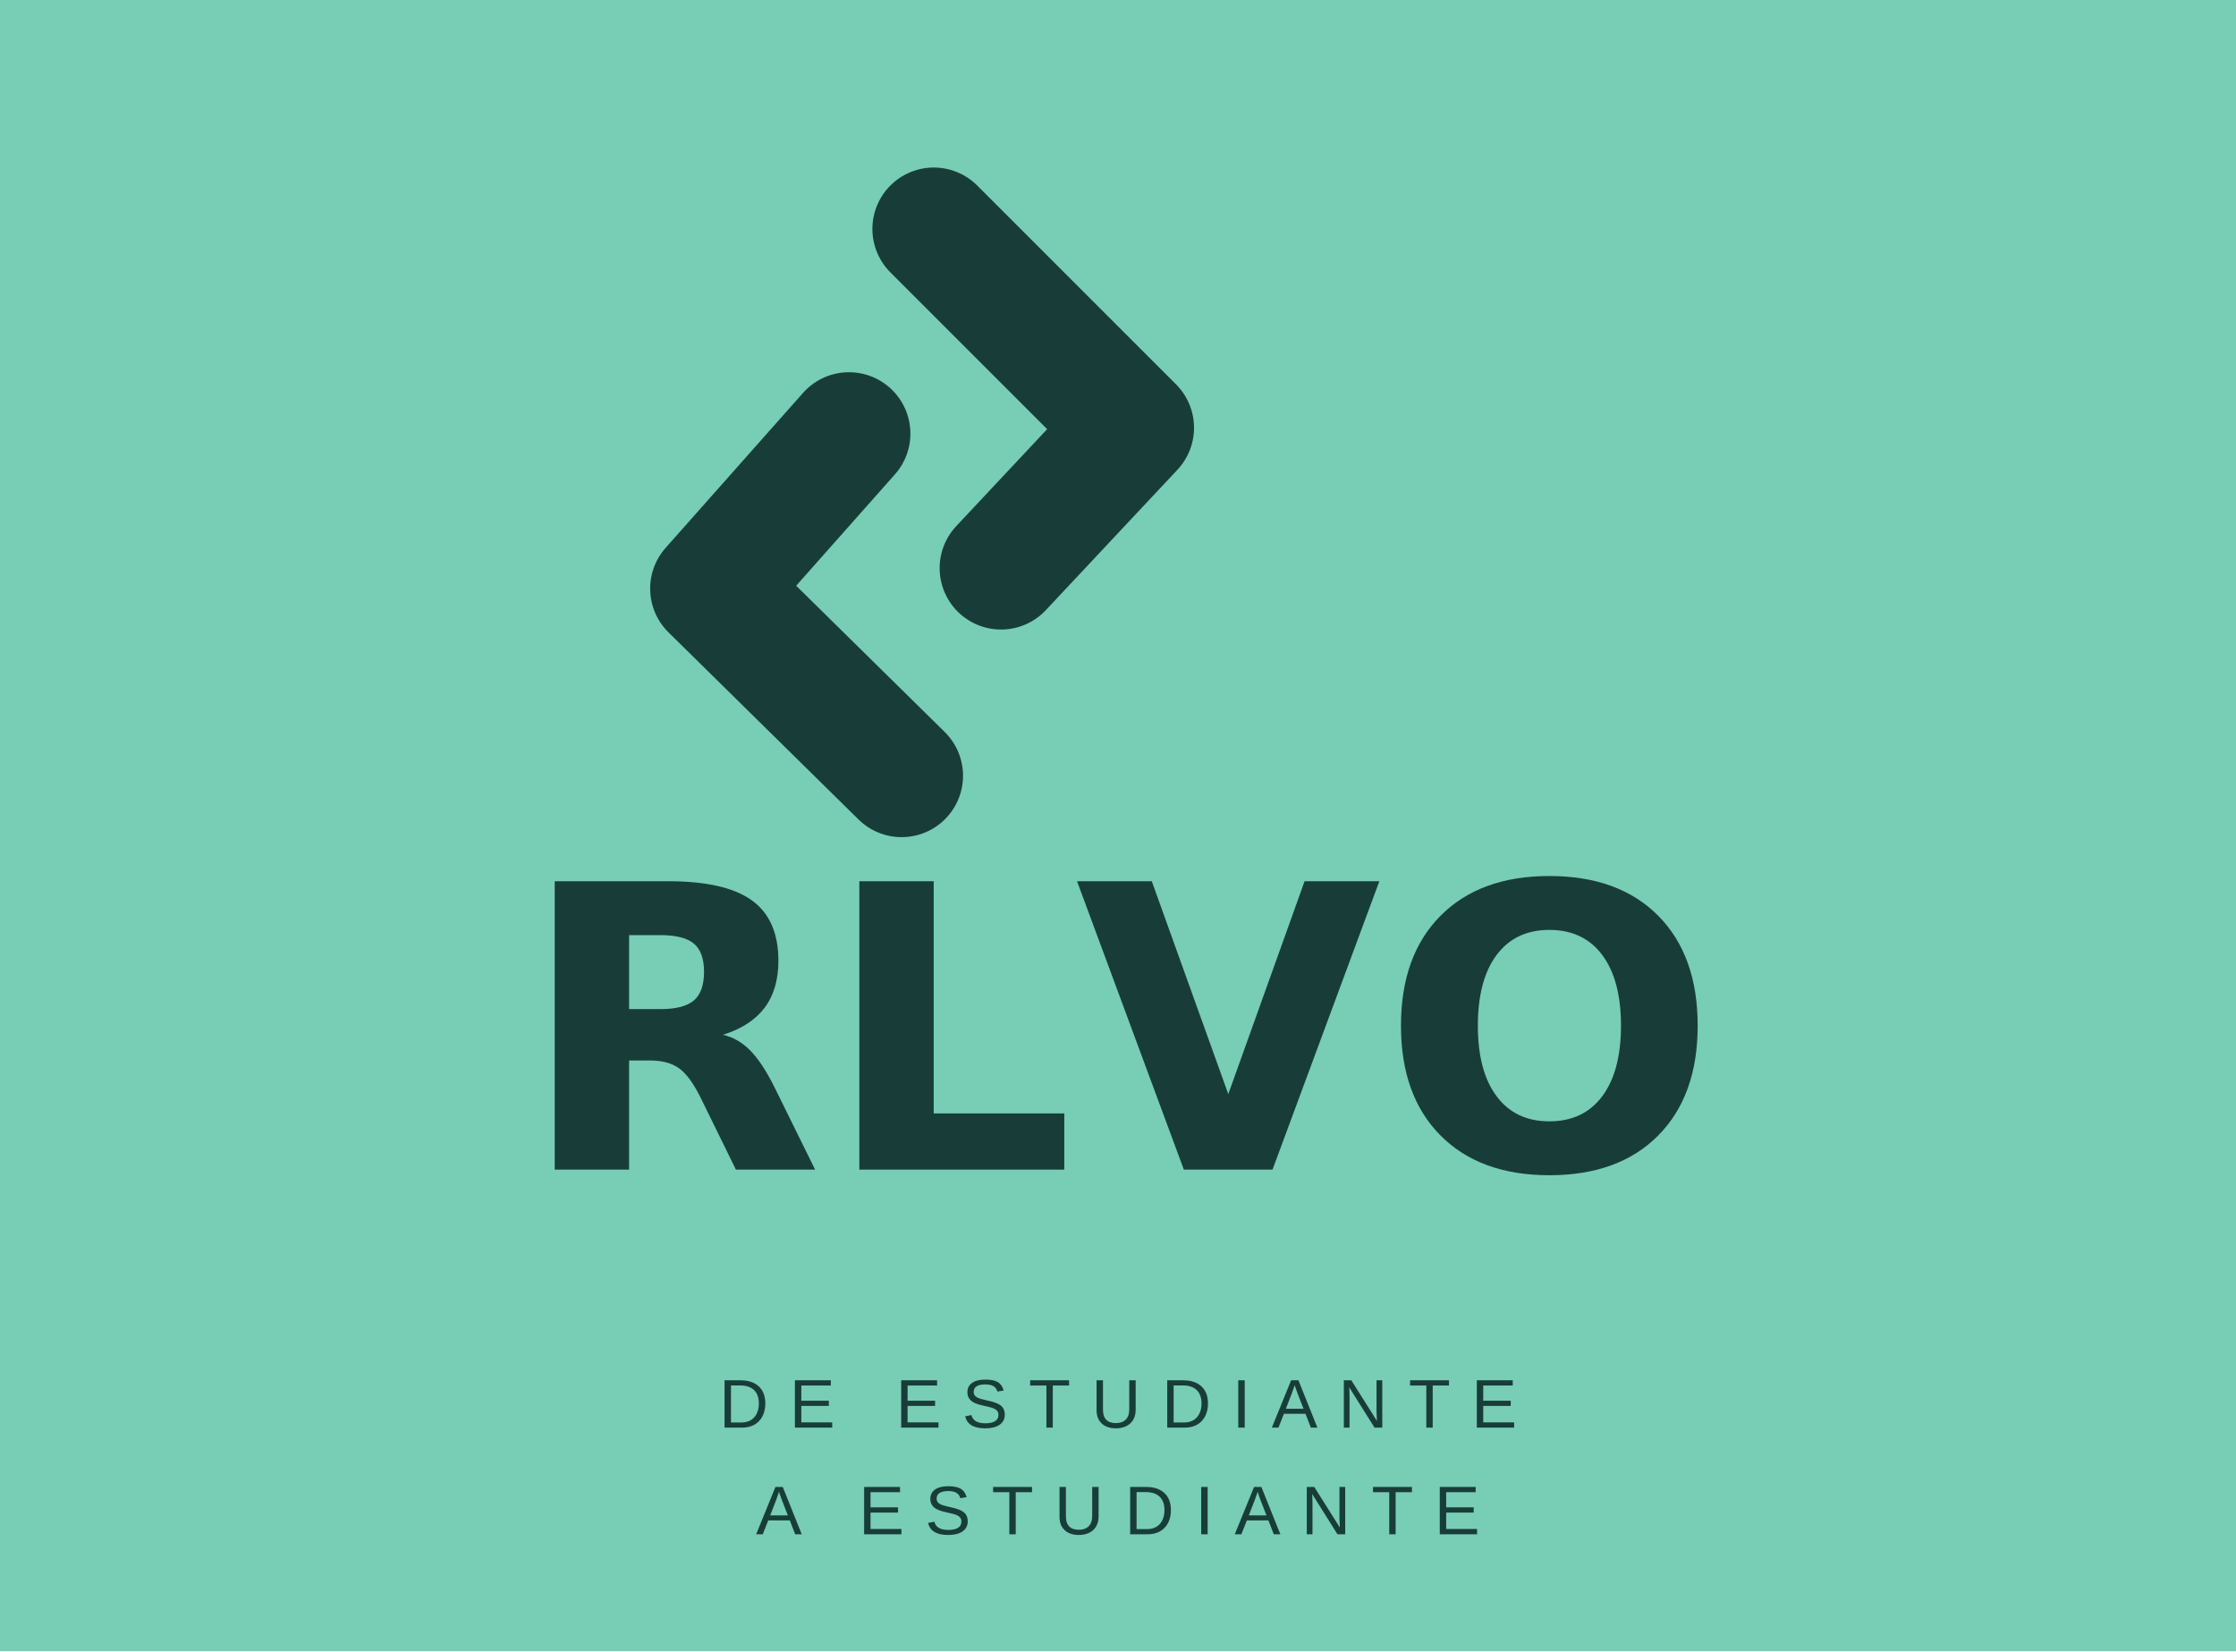
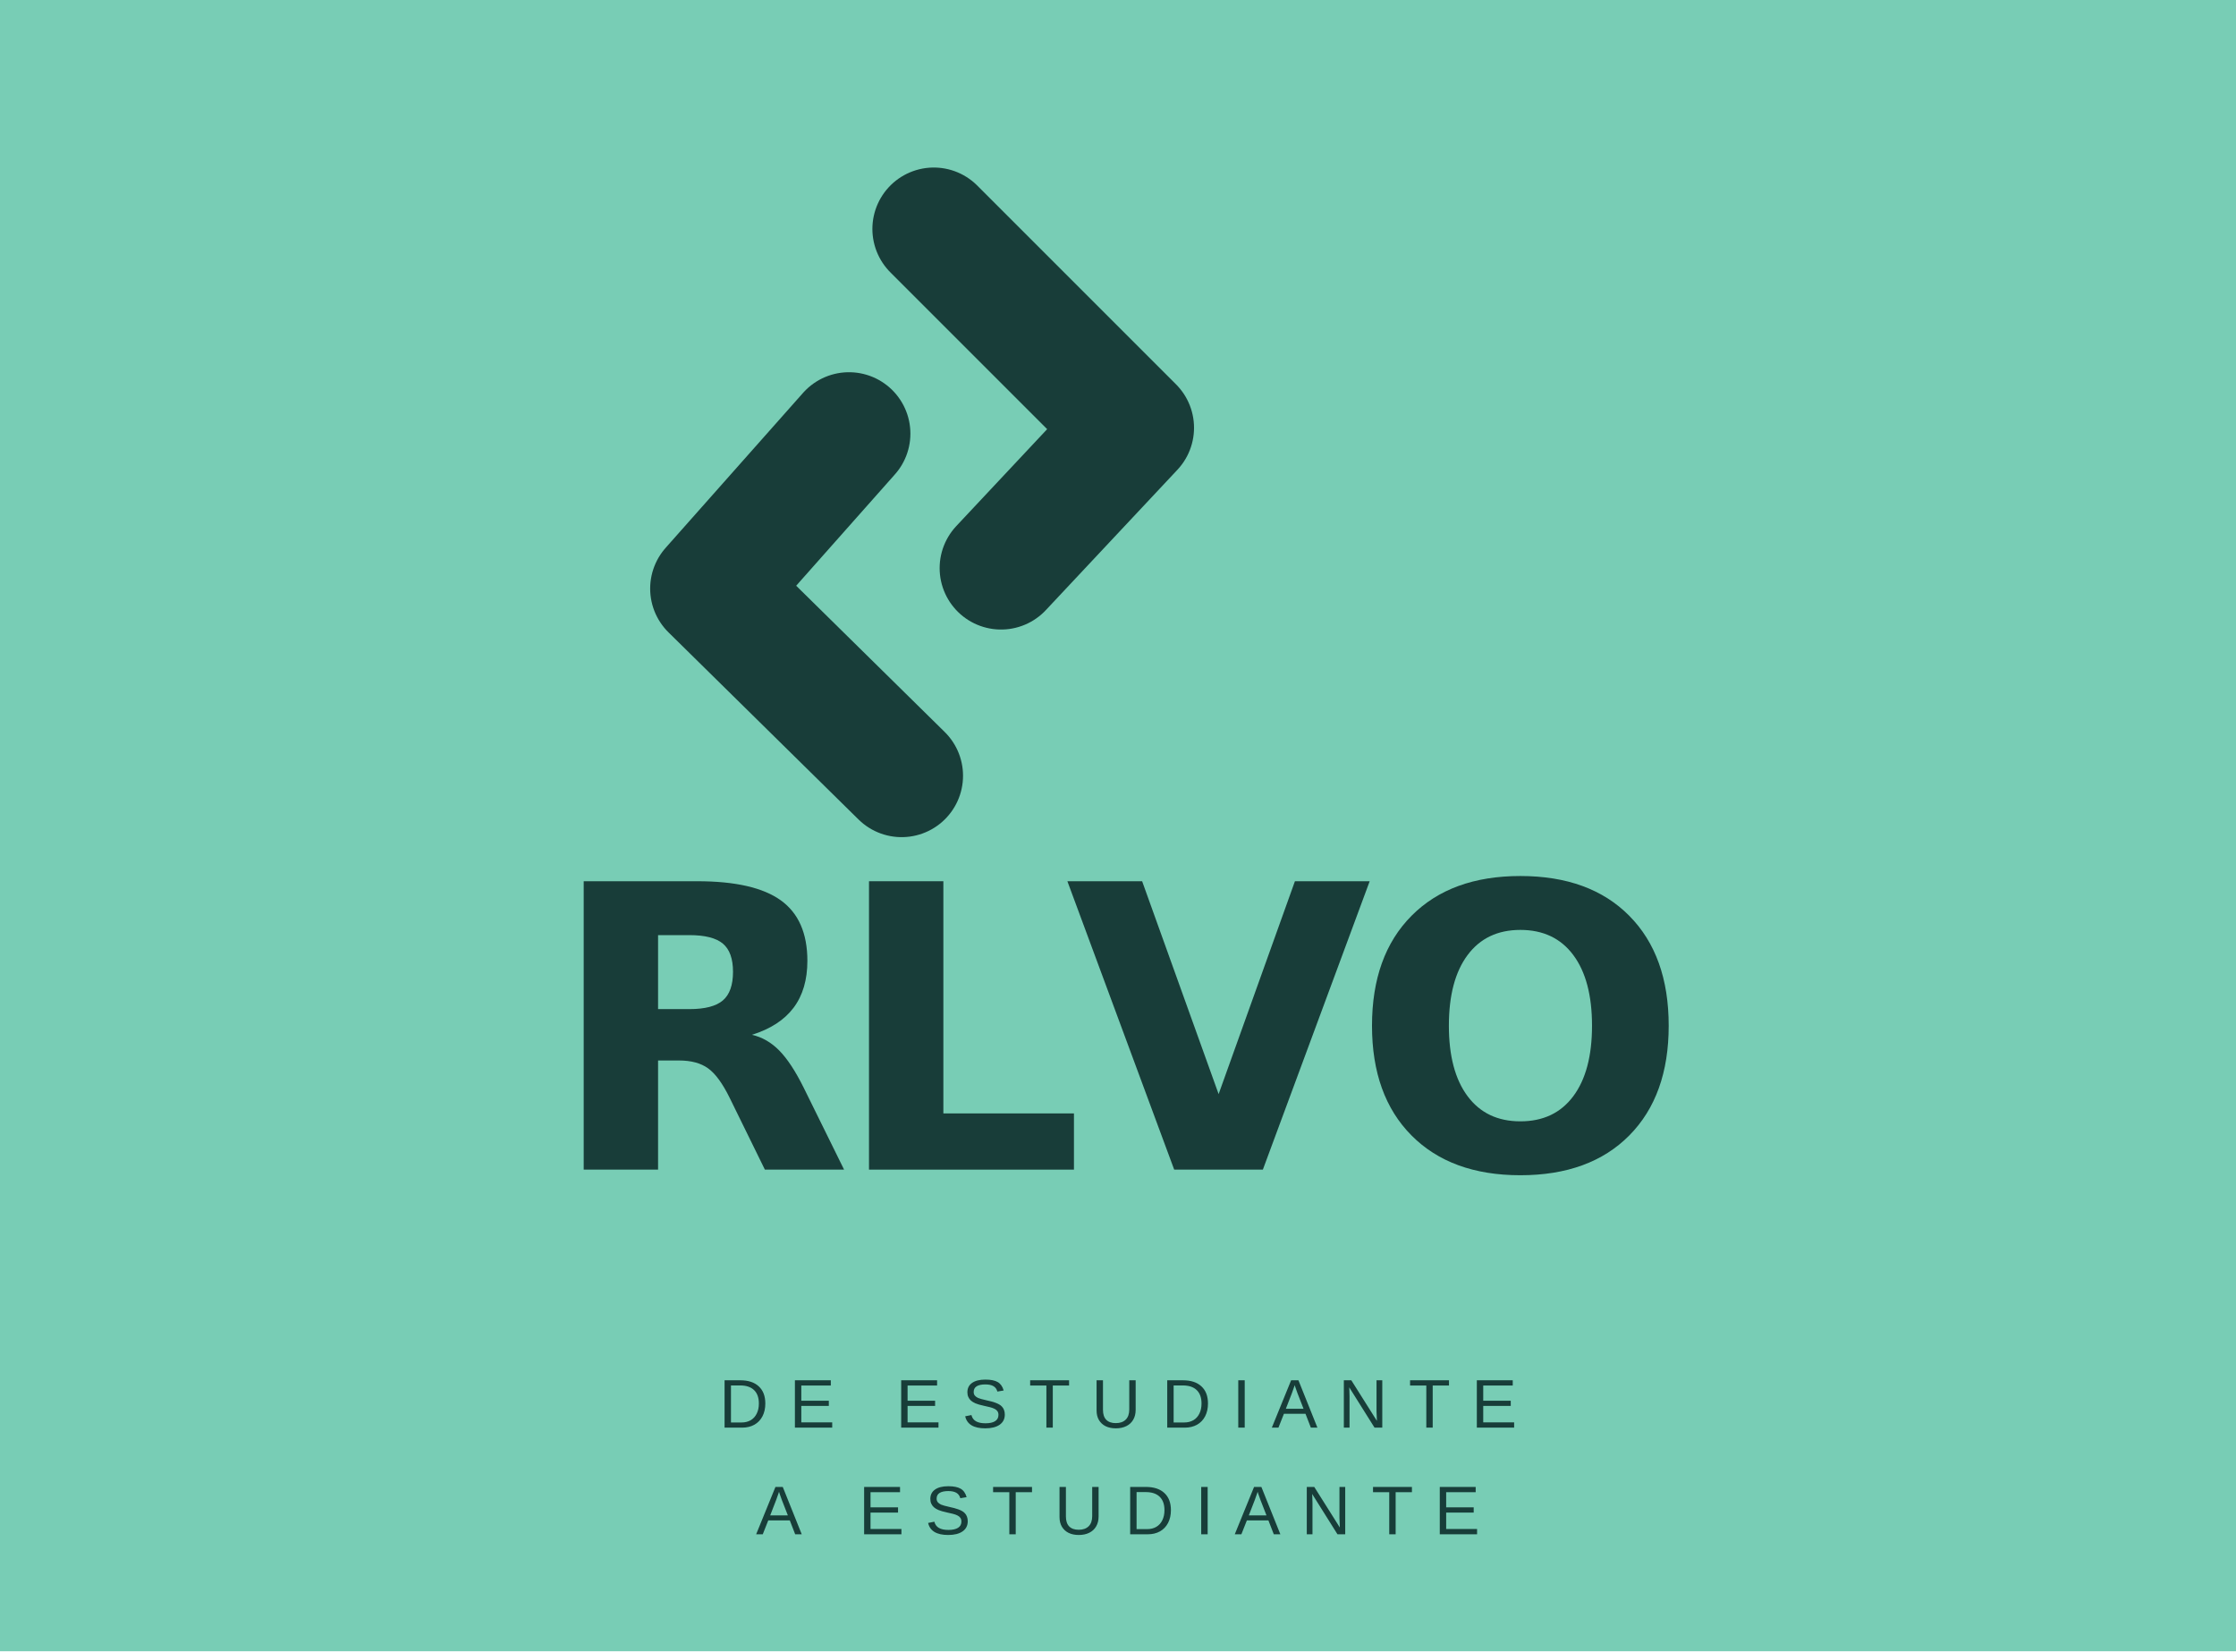
<svg xmlns="http://www.w3.org/2000/svg" width="650" height="480" viewBox="0 0 650 480">
  <rect width="650" height="480" fill="#78CDB5" />
  <g transform="translate(155 30) scale(.85)">
    <g fill="none" stroke="#183D39" stroke-width="42" stroke-linecap="round" stroke-linejoin="round">
      <path d="M 137 43 L 205 111 L 160 159" />
      <path d="M 108 113 L 61 166 L 126 230" />
    </g>
  </g>
-   <g fill="#183D39" transform="translate(150.7 340)">
+   <g fill="#183D39" transform="translate(159.123 340)">
    <path d="M735 831Q856 831 908.5 876.0Q961 921 961 1024Q961 1126 908.5 1170.0Q856 1214 735 1214H573V831ZM573 565V0H188V1493H776Q1071 1493 1208.5 1394.0Q1346 1295 1346 1081Q1346 933 1274.5 838.0Q1203 743 1059 698Q1138 680 1200.5 616.5Q1263 553 1327 424L1536 0H1126L944 371Q889 483 832.5 524.0Q776 565 682 565Z" transform="translate(0.000 0.000) scale(0.056152 -0.056152)" />
-     <path d="M188 1493H573V291H1249V0H188Z" transform="translate(88.552 0.000) scale(0.056152 -0.056152)" />
-     <path d="M10 1493H397L793 391L1188 1493H1575L1022 0H563Z" transform="translate(161.831 0.000) scale(0.056152 -0.056152)" />
-     <path d="M870 1241Q694 1241 597.0 1111.0Q500 981 500 745Q500 510 597.0 380.0Q694 250 870 250Q1047 250 1144.0 380.0Q1241 510 1241 745Q1241 981 1144.0 1111.0Q1047 1241 870 1241ZM870 1520Q1230 1520 1434.0 1314.0Q1638 1108 1638 745Q1638 383 1434.0 177.0Q1230 -29 870 -29Q511 -29 306.5 177.0Q102 383 102 745Q102 1108 306.5 1314.0Q511 1520 870 1520Z" transform="translate(250.833 0.000) scale(0.056152 -0.056152)" />
+     <path d="M188 1493H573V291H1249V0H188Z" transform="translate(82.937 0.000) scale(0.056152 -0.056152)" />
+     <path d="M10 1493H397L793 391L1188 1493H1575L1022 0H563Z" transform="translate(150.601 0.000) scale(0.056152 -0.056152)" />
+     <path d="M870 1241Q694 1241 597.0 1111.0Q500 981 500 745Q500 510 597.0 380.0Q694 250 870 250Q1047 250 1144.0 380.0Q1241 510 1241 745Q1241 981 1144.0 1111.0Q1047 1241 870 1241ZM870 1520Q1230 1520 1434.0 1314.0Q1638 1108 1638 745Q1638 383 1434.0 177.0Q1230 -29 870 -29Q511 -29 306.5 177.0Q102 383 102 745Q102 1108 306.5 1314.0Q511 1520 870 1520Z" transform="translate(233.987 0.000) scale(0.056152 -0.056152)" />
  </g>
  <text x="325" y="415" fill="#183D39" font-family="Arial,sans-serif" font-size="20" letter-spacing="6" text-anchor="middle">DE ESTUDIANTE</text>
  <text x="325" y="446" fill="#183D39" font-family="Arial,sans-serif" font-size="20" letter-spacing="6" text-anchor="middle">A ESTUDIANTE</text>
</svg>
